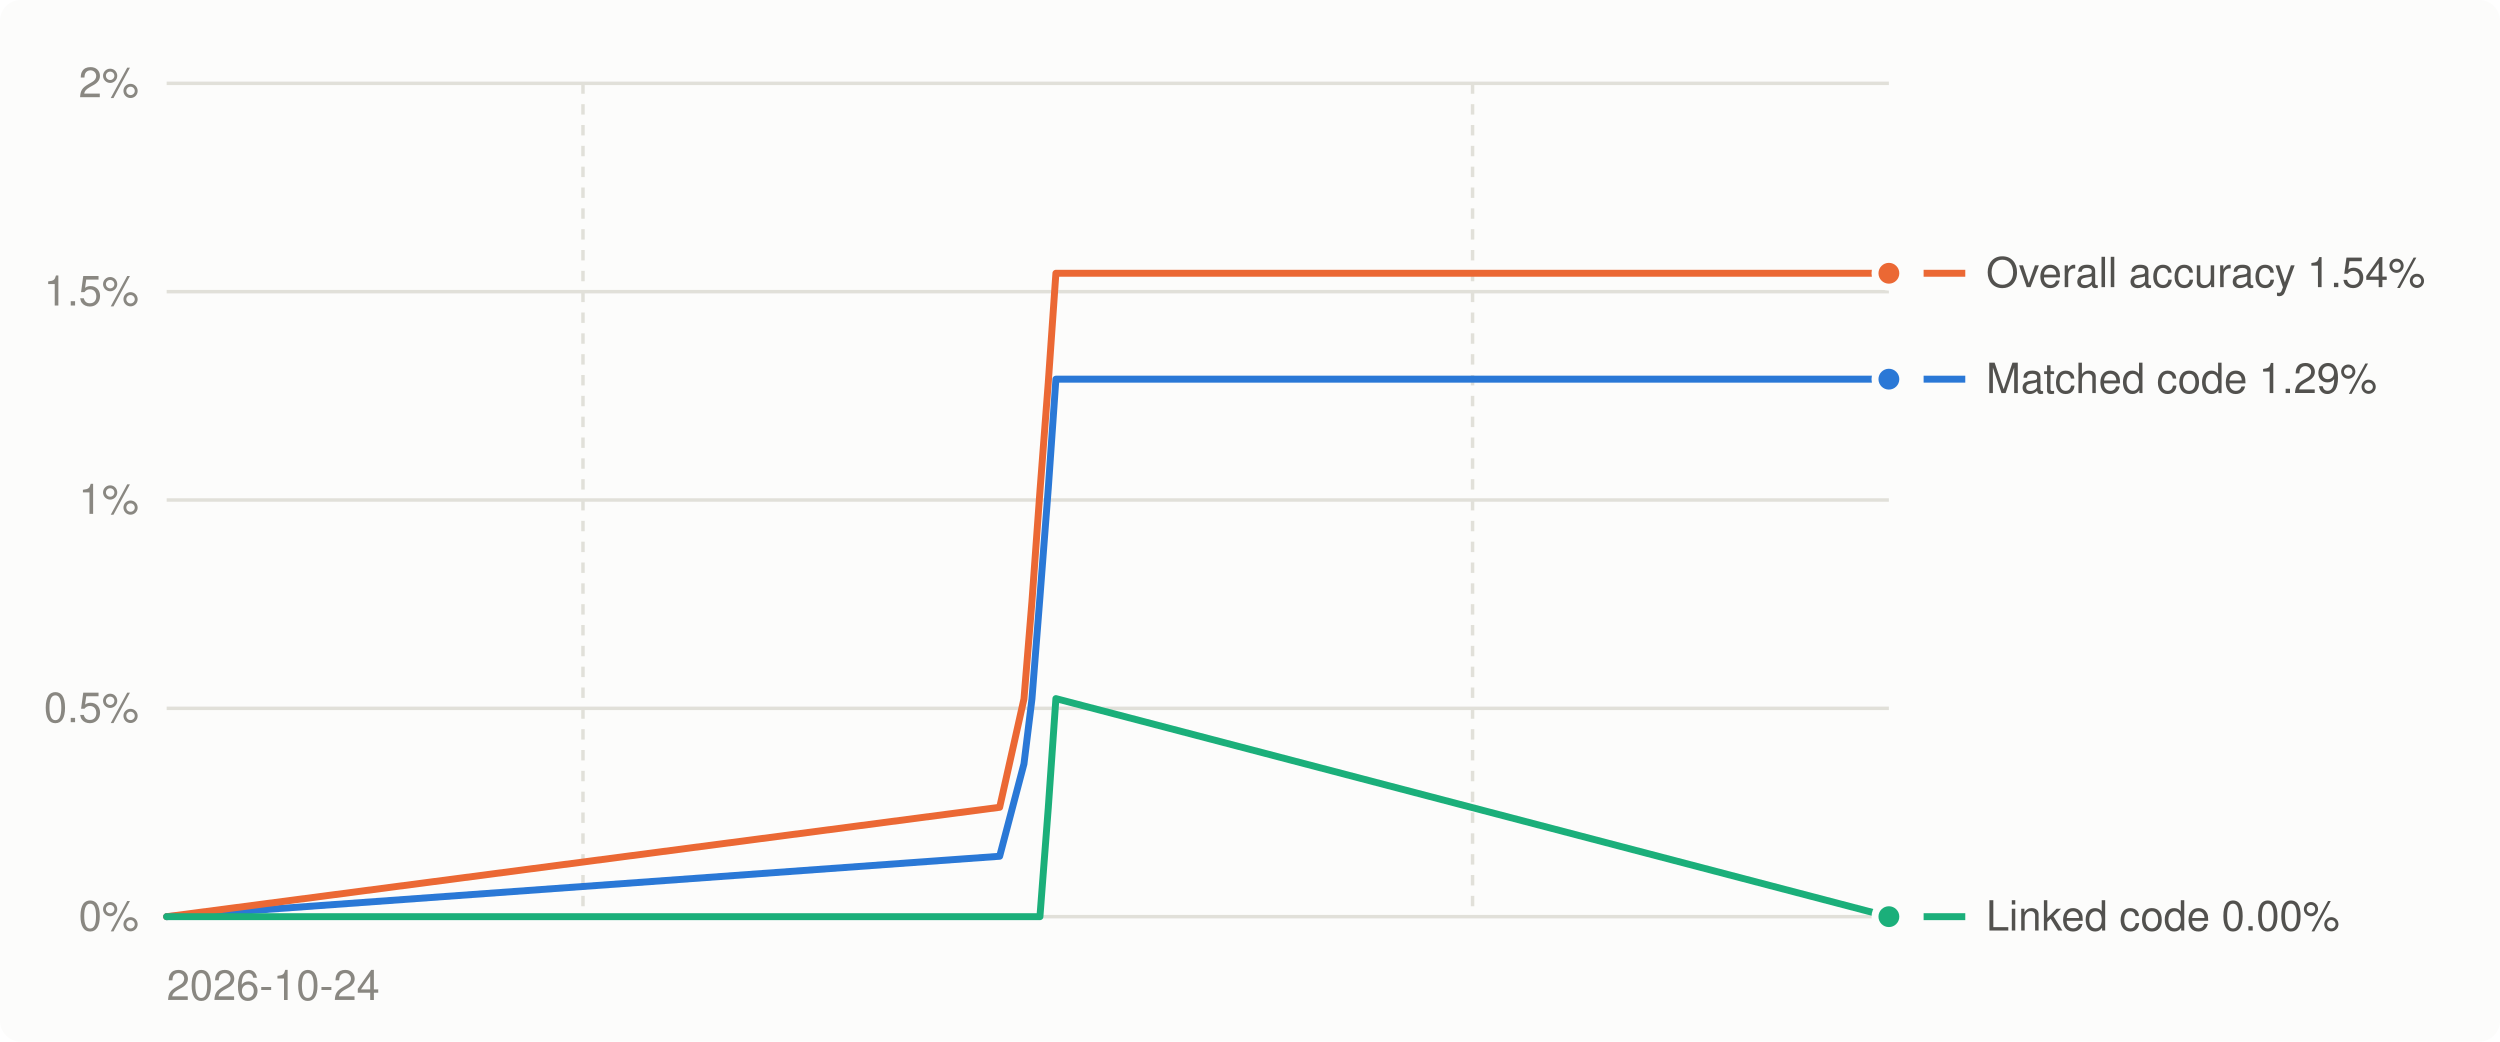
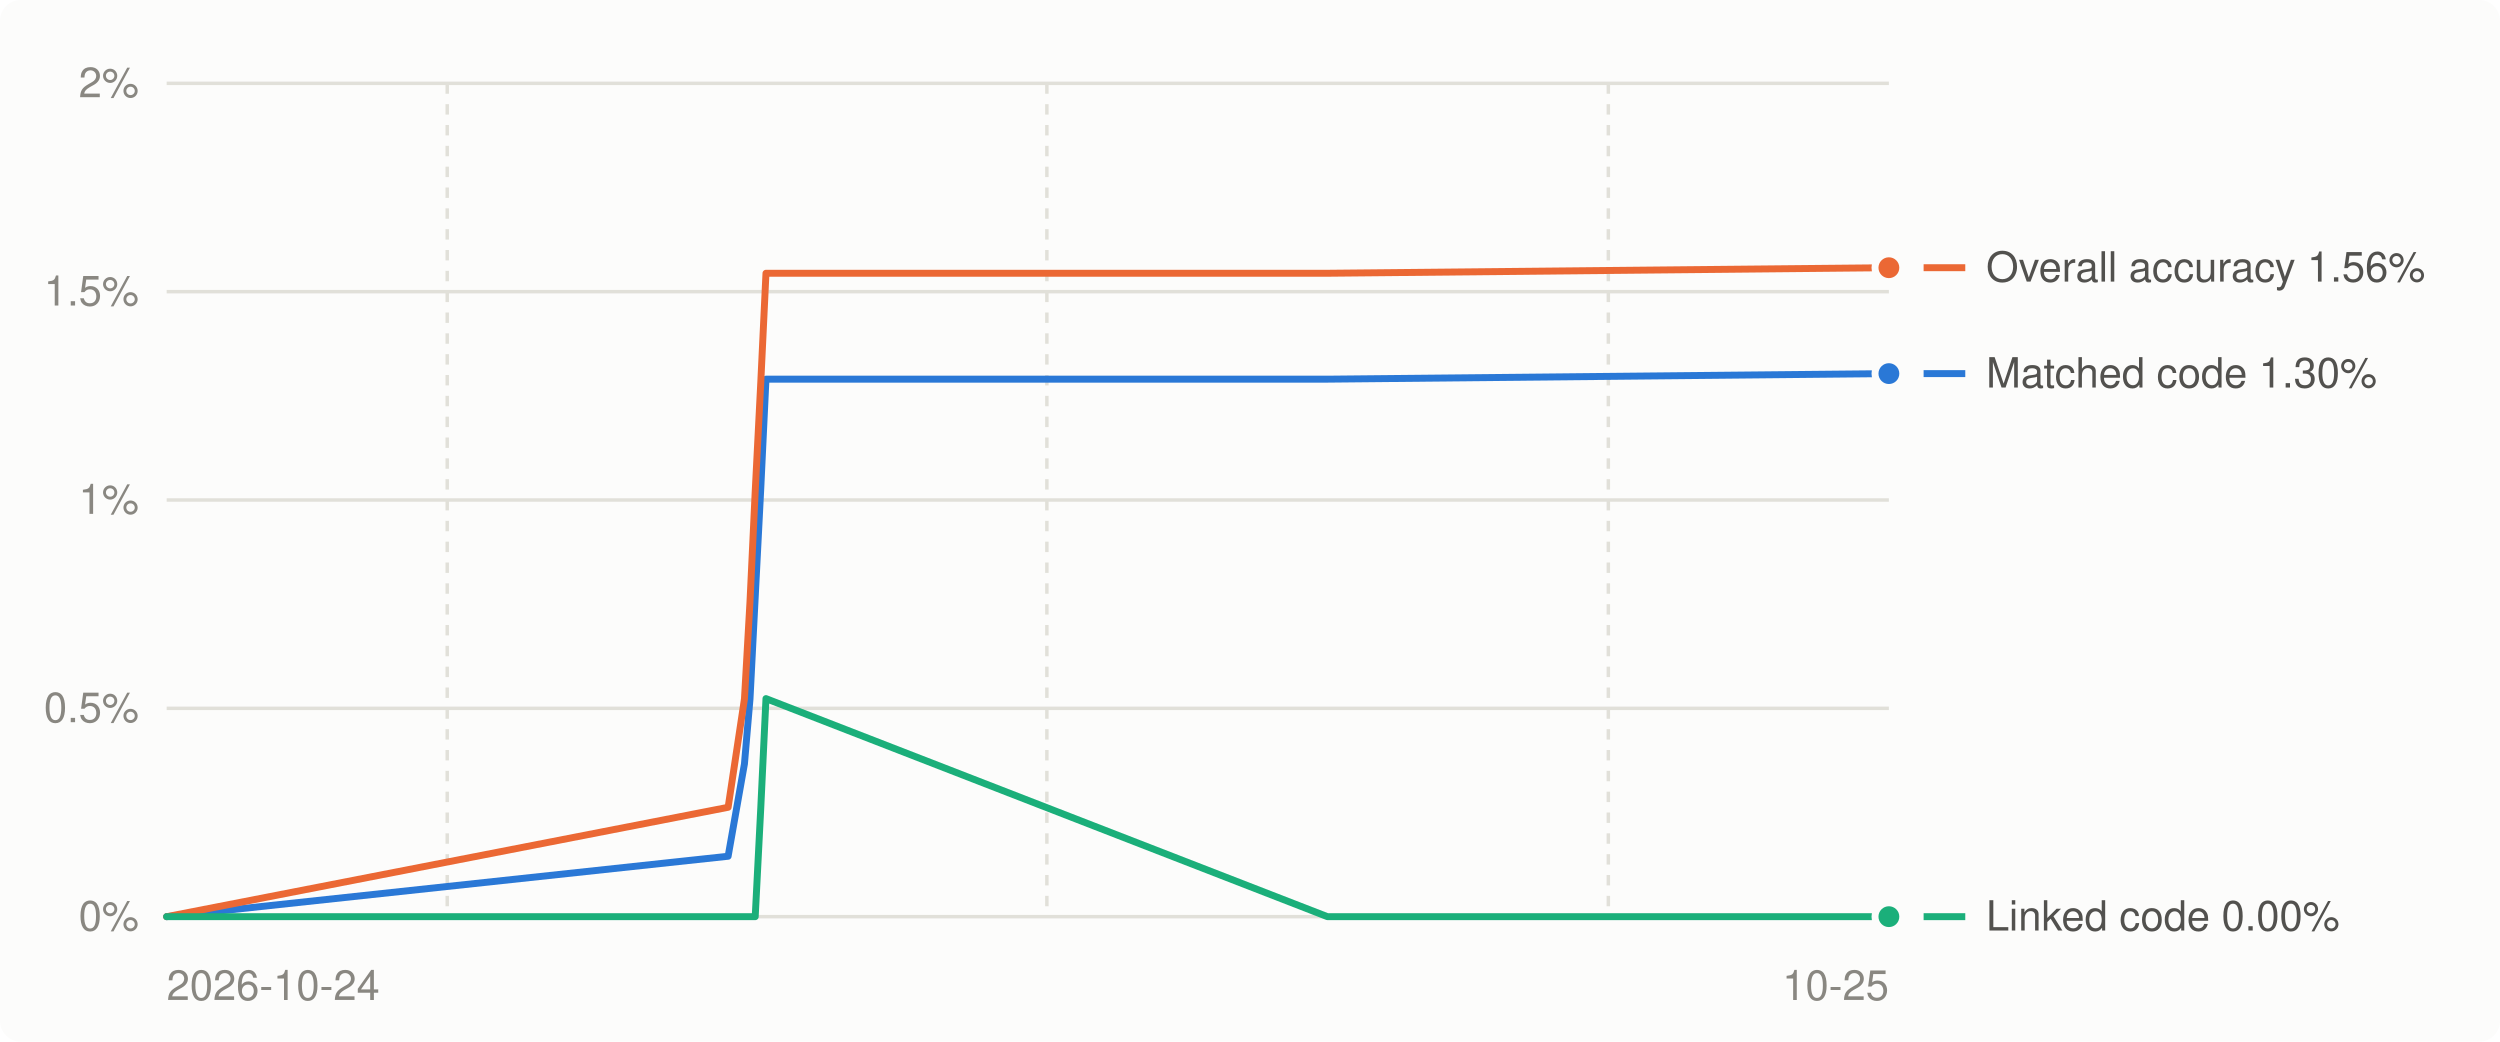
<svg xmlns="http://www.w3.org/2000/svg" viewBox="0 0 720 300" width="720" height="300" role="img" aria-label="Decompilation progress over time (USA)">
  <style>
.bg{fill:#fcfcfb}.grid{stroke:#e1e0d9}.muted{fill:#898781}.lbl{fill:#52514e}.ln0{stroke:#2a78d6}.dot0{fill:#2a78d6;stroke:#fcfcfb}.ln1{stroke:#eb6834}.dot1{fill:#eb6834;stroke:#fcfcfb}.ln2{stroke:#1baf7a}.dot2{fill:#1baf7a;stroke:#fcfcfb}
@media (prefers-color-scheme: dark){.bg{fill:#1a1a19}.grid{stroke:#2c2c2a}.muted{fill:#898781}.lbl{fill:#c3c2b7}.ln0{stroke:#3987e5}.dot0{fill:#3987e5;stroke:#1a1a19}.ln1{stroke:#d95926}.dot1{fill:#d95926;stroke:#1a1a19}.ln2{stroke:#199e70}.dot2{fill:#199e70;stroke:#1a1a19}}
text{font:12px -apple-system,BlinkMacSystemFont,'Segoe UI',Helvetica,Arial,sans-serif}
</style>
  <rect class="bg" width="720" height="300" rx="6" />
  <line x1="48" x2="544" y1="264.0" y2="264.0" class="grid" stroke-width="1" />
  <text x="40" y="268.0" class="muted" text-anchor="end">0%</text>
  <line x1="48" x2="544" y1="204.0" y2="204.0" class="grid" stroke-width="1" />
  <text x="40" y="208.0" class="muted" text-anchor="end">0.5%</text>
  <line x1="48" x2="544" y1="144.0" y2="144.0" class="grid" stroke-width="1" />
  <text x="40" y="148.0" class="muted" text-anchor="end">1%</text>
  <line x1="48" x2="544" y1="84.0" y2="84.0" class="grid" stroke-width="1" />
  <text x="40" y="88.0" class="muted" text-anchor="end">1.5%</text>
  <line x1="48" x2="544" y1="24.0" y2="24.0" class="grid" stroke-width="1" />
  <text x="40" y="28.0" class="muted" text-anchor="end">2%</text>
-   <line x1="167.9" x2="167.9" y1="24" y2="264" class="grid" stroke-width="1" stroke-dasharray="3 3" />
-   <line x1="424.1" x2="424.1" y1="24" y2="264" class="grid" stroke-width="1" stroke-dasharray="3 3" />
+   <line x1="128.8" x2="128.8" y1="24" y2="264" class="grid" stroke-width="1" stroke-dasharray="3 3" />
+   <line x1="301.5" x2="301.5" y1="24" y2="264" class="grid" stroke-width="1" stroke-dasharray="3 3" />
+   <line x1="463.2" x2="463.2" y1="24" y2="264" class="grid" stroke-width="1" stroke-dasharray="3 3" />
  <text class="muted" x="48.0" y="288" text-anchor="start">2026-10-24</text>
-   <polyline points="48.0,264.0 287.9,246.6 294.9,220.0 297.2,201.3 299.5,172.0 301.9,140.7 304.1,109.2 544.0,109.2" fill="none" class="ln0" stroke-width="2" stroke-linejoin="round" stroke-linecap="round" />
-   <polyline points="48.0,264.0 287.9,232.5 294.9,201.3 297.2,173.2 299.5,141.5 301.9,110.2 304.1,78.7 544.0,78.7" fill="none" class="ln1" stroke-width="2" stroke-linejoin="round" stroke-linecap="round" />
-   <polyline points="48.0,264.0 287.9,264.0 294.9,264.0 297.2,264.0 299.5,264.0 301.9,232.7 304.1,201.2 544.0,264.0" fill="none" class="ln2" stroke-width="2" stroke-linejoin="round" stroke-linecap="round" />
-   <circle cx="544.0" cy="109.2" r="4" class="dot0" stroke-width="2" />
-   <circle cx="544.0" cy="78.7" r="4" class="dot1" stroke-width="2" />
+   <text class="muted" x="544.0" y="288" text-anchor="end">10-25</text>
+   <polyline points="48.0,264.0 209.7,246.6 214.4,220.0 216.0,201.3 217.5,172.0 219.1,140.7 220.6,109.2 382.3,109.2 544.0,107.6" fill="none" class="ln0" stroke-width="2" stroke-linejoin="round" stroke-linecap="round" />
+   <polyline points="48.0,264.0 209.7,232.5 214.4,201.3 216.0,173.2 217.5,141.5 219.1,110.2 220.6,78.7 382.3,78.7 544.0,77.1" fill="none" class="ln1" stroke-width="2" stroke-linejoin="round" stroke-linecap="round" />
+   <polyline points="48.0,264.0 209.7,264.0 214.4,264.0 216.0,264.0 217.5,264.0 219.1,232.7 220.6,201.2 382.3,264.0 544.0,264.0" fill="none" class="ln2" stroke-width="2" stroke-linejoin="round" stroke-linecap="round" />
+   <circle cx="544.0" cy="107.6" r="4" class="dot0" stroke-width="2" />
+   <circle cx="544.0" cy="77.1" r="4" class="dot1" stroke-width="2" />
  <circle cx="544.0" cy="264.0" r="4" class="dot2" stroke-width="2" />
  <line x1="554" x2="566" y1="264.0" y2="264.0" class="ln2" stroke-width="2" />
  <text class="lbl" x="572" y="268.0">Linked code 0.00%</text>
-   <line x1="554" x2="566" y1="109.2" y2="109.2" class="ln0" stroke-width="2" />
-   <text class="lbl" x="572" y="113.2">Matched code 1.29%</text>
-   <line x1="554" x2="566" y1="78.7" y2="78.7" class="ln1" stroke-width="2" />
-   <text class="lbl" x="572" y="82.7">Overall accuracy 1.54%</text>
+   <line x1="554" x2="566" y1="107.6" y2="107.6" class="ln0" stroke-width="2" />
+   <text class="lbl" x="572" y="111.6">Matched code 1.30%</text>
+   <line x1="554" x2="566" y1="77.1" y2="77.1" class="ln1" stroke-width="2" />
+   <text class="lbl" x="572" y="81.1">Overall accuracy 1.56%</text>
</svg>
